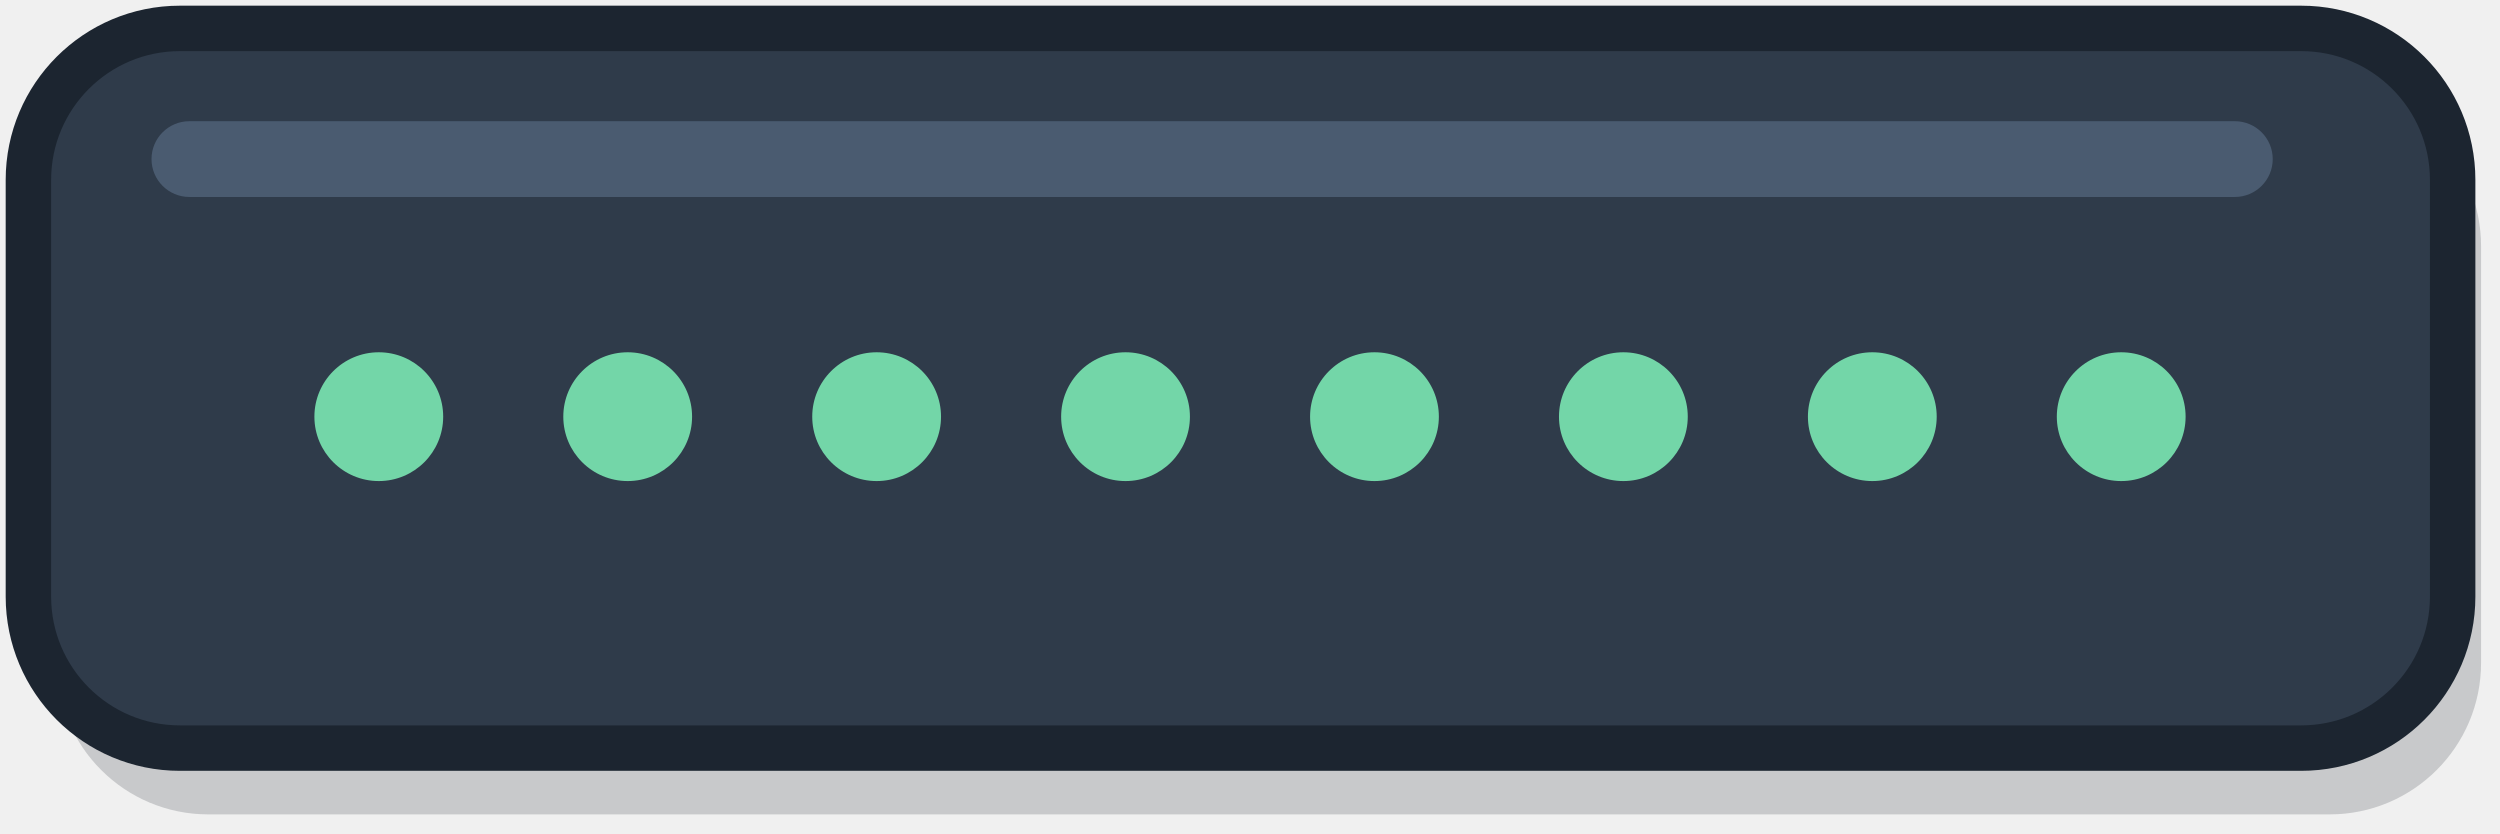
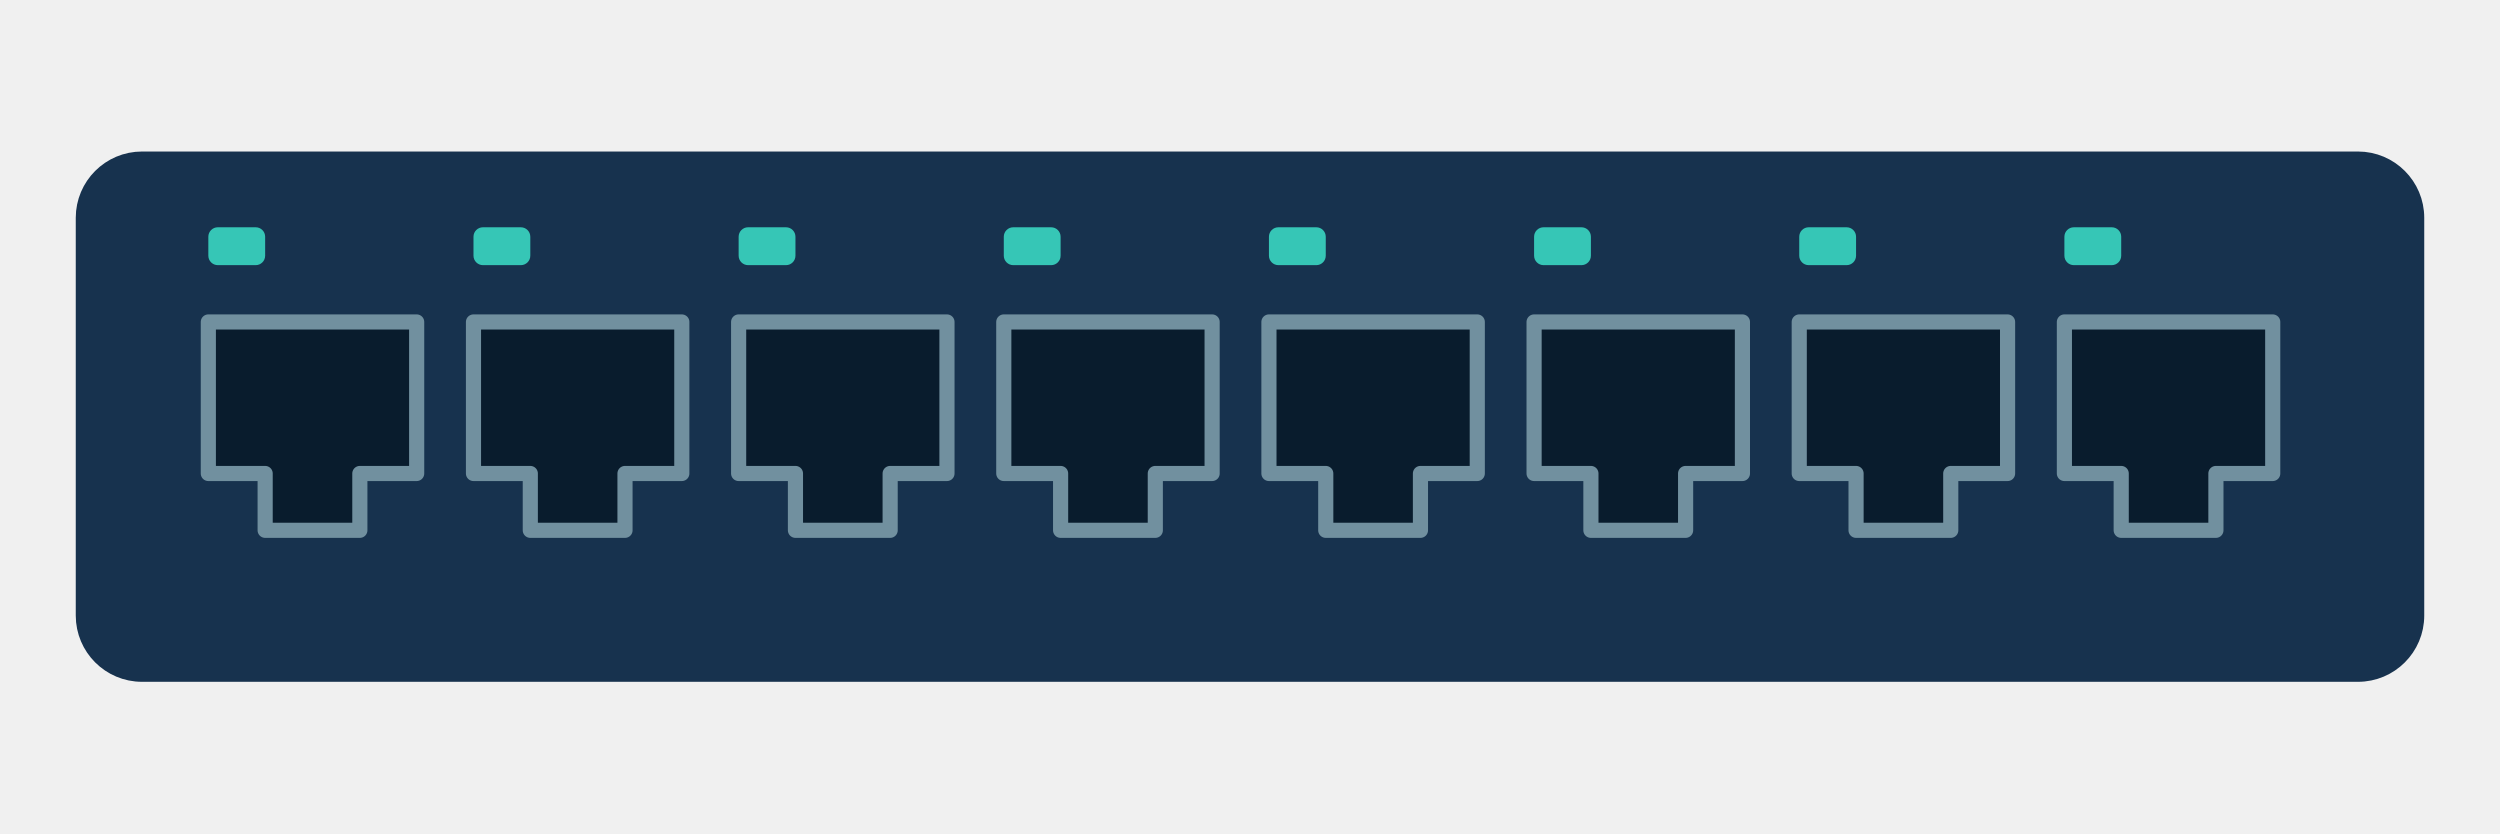
- <svg xmlns="http://www.w3.org/2000/svg" viewBox="0 0 66 22">
-   <rect x="1.5" y="2.5" width="64" height="19" rx="4" fill="#0F1720" opacity=".18" />
-   <rect x=".75" y=".75" width="64" height="19" rx="4" fill="#2F3B4A" stroke="#1C2530" stroke-width="1.2" />
-   <rect x="4" y="3.2" width="56" height="2" rx="1" fill="#4A5B70" />
-   <circle cx="10.0" cy="11" r="1.7" fill="#73D6A8" />
-   <circle cx="16.571" cy="11" r="1.7" fill="#73D6A8" />
-   <circle cx="23.143" cy="11" r="1.7" fill="#73D6A8" />
-   <circle cx="29.714" cy="11" r="1.7" fill="#73D6A8" />
-   <circle cx="36.286" cy="11" r="1.7" fill="#73D6A8" />
-   <circle cx="42.857" cy="11" r="1.7" fill="#73D6A8" />
-   <circle cx="49.429" cy="11" r="1.7" fill="#73D6A8" />
-   <circle cx="56.0" cy="11" r="1.7" fill="#73D6A8" />
+ <svg xmlns="http://www.w3.org/2000/svg" width="132" height="44" viewBox="0 0 132 44" fill="none">
+   <g clip-path="url(#clip0_4_499)">
+     <path d="M124.5 8.5H7.5C5.843 8.5 4.5 9.843 4.5 11.5V32.5C4.5 34.157 5.843 35.5 7.5 35.5H124.5C126.157 35.5 127.5 34.157 127.5 32.5V11.5C127.5 9.843 126.157 8.5 124.5 8.5Z" fill="#17324E" stroke="#17324E" />
+     <path d="M11 17H22V25H19V28H14V25H11V17Z" fill="#091C2D" stroke="#71909F" stroke-width="0.8" stroke-linejoin="round" />
+     <path d="M25 17H36V25H33V28H28V25H25V17Z" fill="#091C2D" stroke="#71909F" stroke-width="0.8" stroke-linejoin="round" />
+     <path d="M39 17H50V25H47V28H42V25H39V17Z" fill="#091C2D" stroke="#71909F" stroke-width="0.8" stroke-linejoin="round" />
+     <path d="M53 17H64V25H61V28H56V25H53V17Z" fill="#091C2D" stroke="#71909F" stroke-width="0.8" stroke-linejoin="round" />
+     <path d="M67 17H78V25H75V28H70V25H67V17Z" fill="#091C2D" stroke="#71909F" stroke-width="0.8" stroke-linejoin="round" />
+     <path d="M81 17H92V25H89V28H84V25H81V17Z" fill="#091C2D" stroke="#71909F" stroke-width="0.8" stroke-linejoin="round" />
+     <path d="M95 17H106V25H103V28H98V25H95V17Z" fill="#091C2D" stroke="#71909F" stroke-width="0.8" stroke-linejoin="round" />
+     <path d="M109 17H120V25H117V28H112V25H109V17Z" fill="#091C2D" stroke="#71909F" stroke-width="0.8" stroke-linejoin="round" />
+     <path d="M13.5 12H11.5C11.224 12 11 12.224 11 12.5V13.5C11 13.776 11.224 14 11.5 14H13.5C13.776 14 14 13.776 14 13.5V12.5C14 12.224 13.776 12 13.5 12Z" fill="#36C6B6" />
+     <path d="M27.5 12H25.5C25.224 12 25 12.224 25 12.5V13.5C25 13.776 25.224 14 25.5 14H27.5C27.776 14 28 13.776 28 13.5V12.5C28 12.224 27.776 12 27.5 12Z" fill="#36C6B6" />
+     <path d="M41.5 12H39.5C39.224 12 39 12.224 39 12.5V13.5C39 13.776 39.224 14 39.5 14H41.5C41.776 14 42 13.776 42 13.5V12.5C42 12.224 41.776 12 41.5 12Z" fill="#36C6B6" />
+     <path d="M55.5 12H53.5C53.224 12 53 12.224 53 12.5V13.5C53 13.776 53.224 14 53.5 14H55.5C55.776 14 56 13.776 56 13.5V12.5C56 12.224 55.776 12 55.5 12Z" fill="#36C6B6" />
+     <path d="M69.5 12H67.5C67.224 12 67 12.224 67 12.5V13.5C67 13.776 67.224 14 67.5 14H69.5C69.776 14 70 13.776 70 13.5V12.5C70 12.224 69.776 12 69.5 12Z" fill="#36C6B6" />
+     <path d="M83.5 12H81.5C81.224 12 81 12.224 81 12.5V13.5C81 13.776 81.224 14 81.5 14H83.5C83.776 14 84 13.776 84 13.5V12.5C84 12.224 83.776 12 83.5 12Z" fill="#36C6B6" />
+     <path d="M97.5 12H95.5C95.224 12 95 12.224 95 12.5V13.5C95 13.776 95.224 14 95.5 14H97.5C97.776 14 98 13.776 98 13.5V12.5C98 12.224 97.776 12 97.5 12Z" fill="#36C6B6" />
+     <path d="M111.5 12H109.5C109.224 12 109 12.224 109 12.5V13.5C109 13.776 109.224 14 109.5 14H111.5C111.776 14 112 13.776 112 13.5V12.5C112 12.224 111.776 12 111.5 12Z" fill="#36C6B6" />
+   </g>
+   <defs>
+     <clipPath id="clip0_4_499">
+       <rect width="132" height="44" fill="white" />
+     </clipPath>
+   </defs>
</svg>
